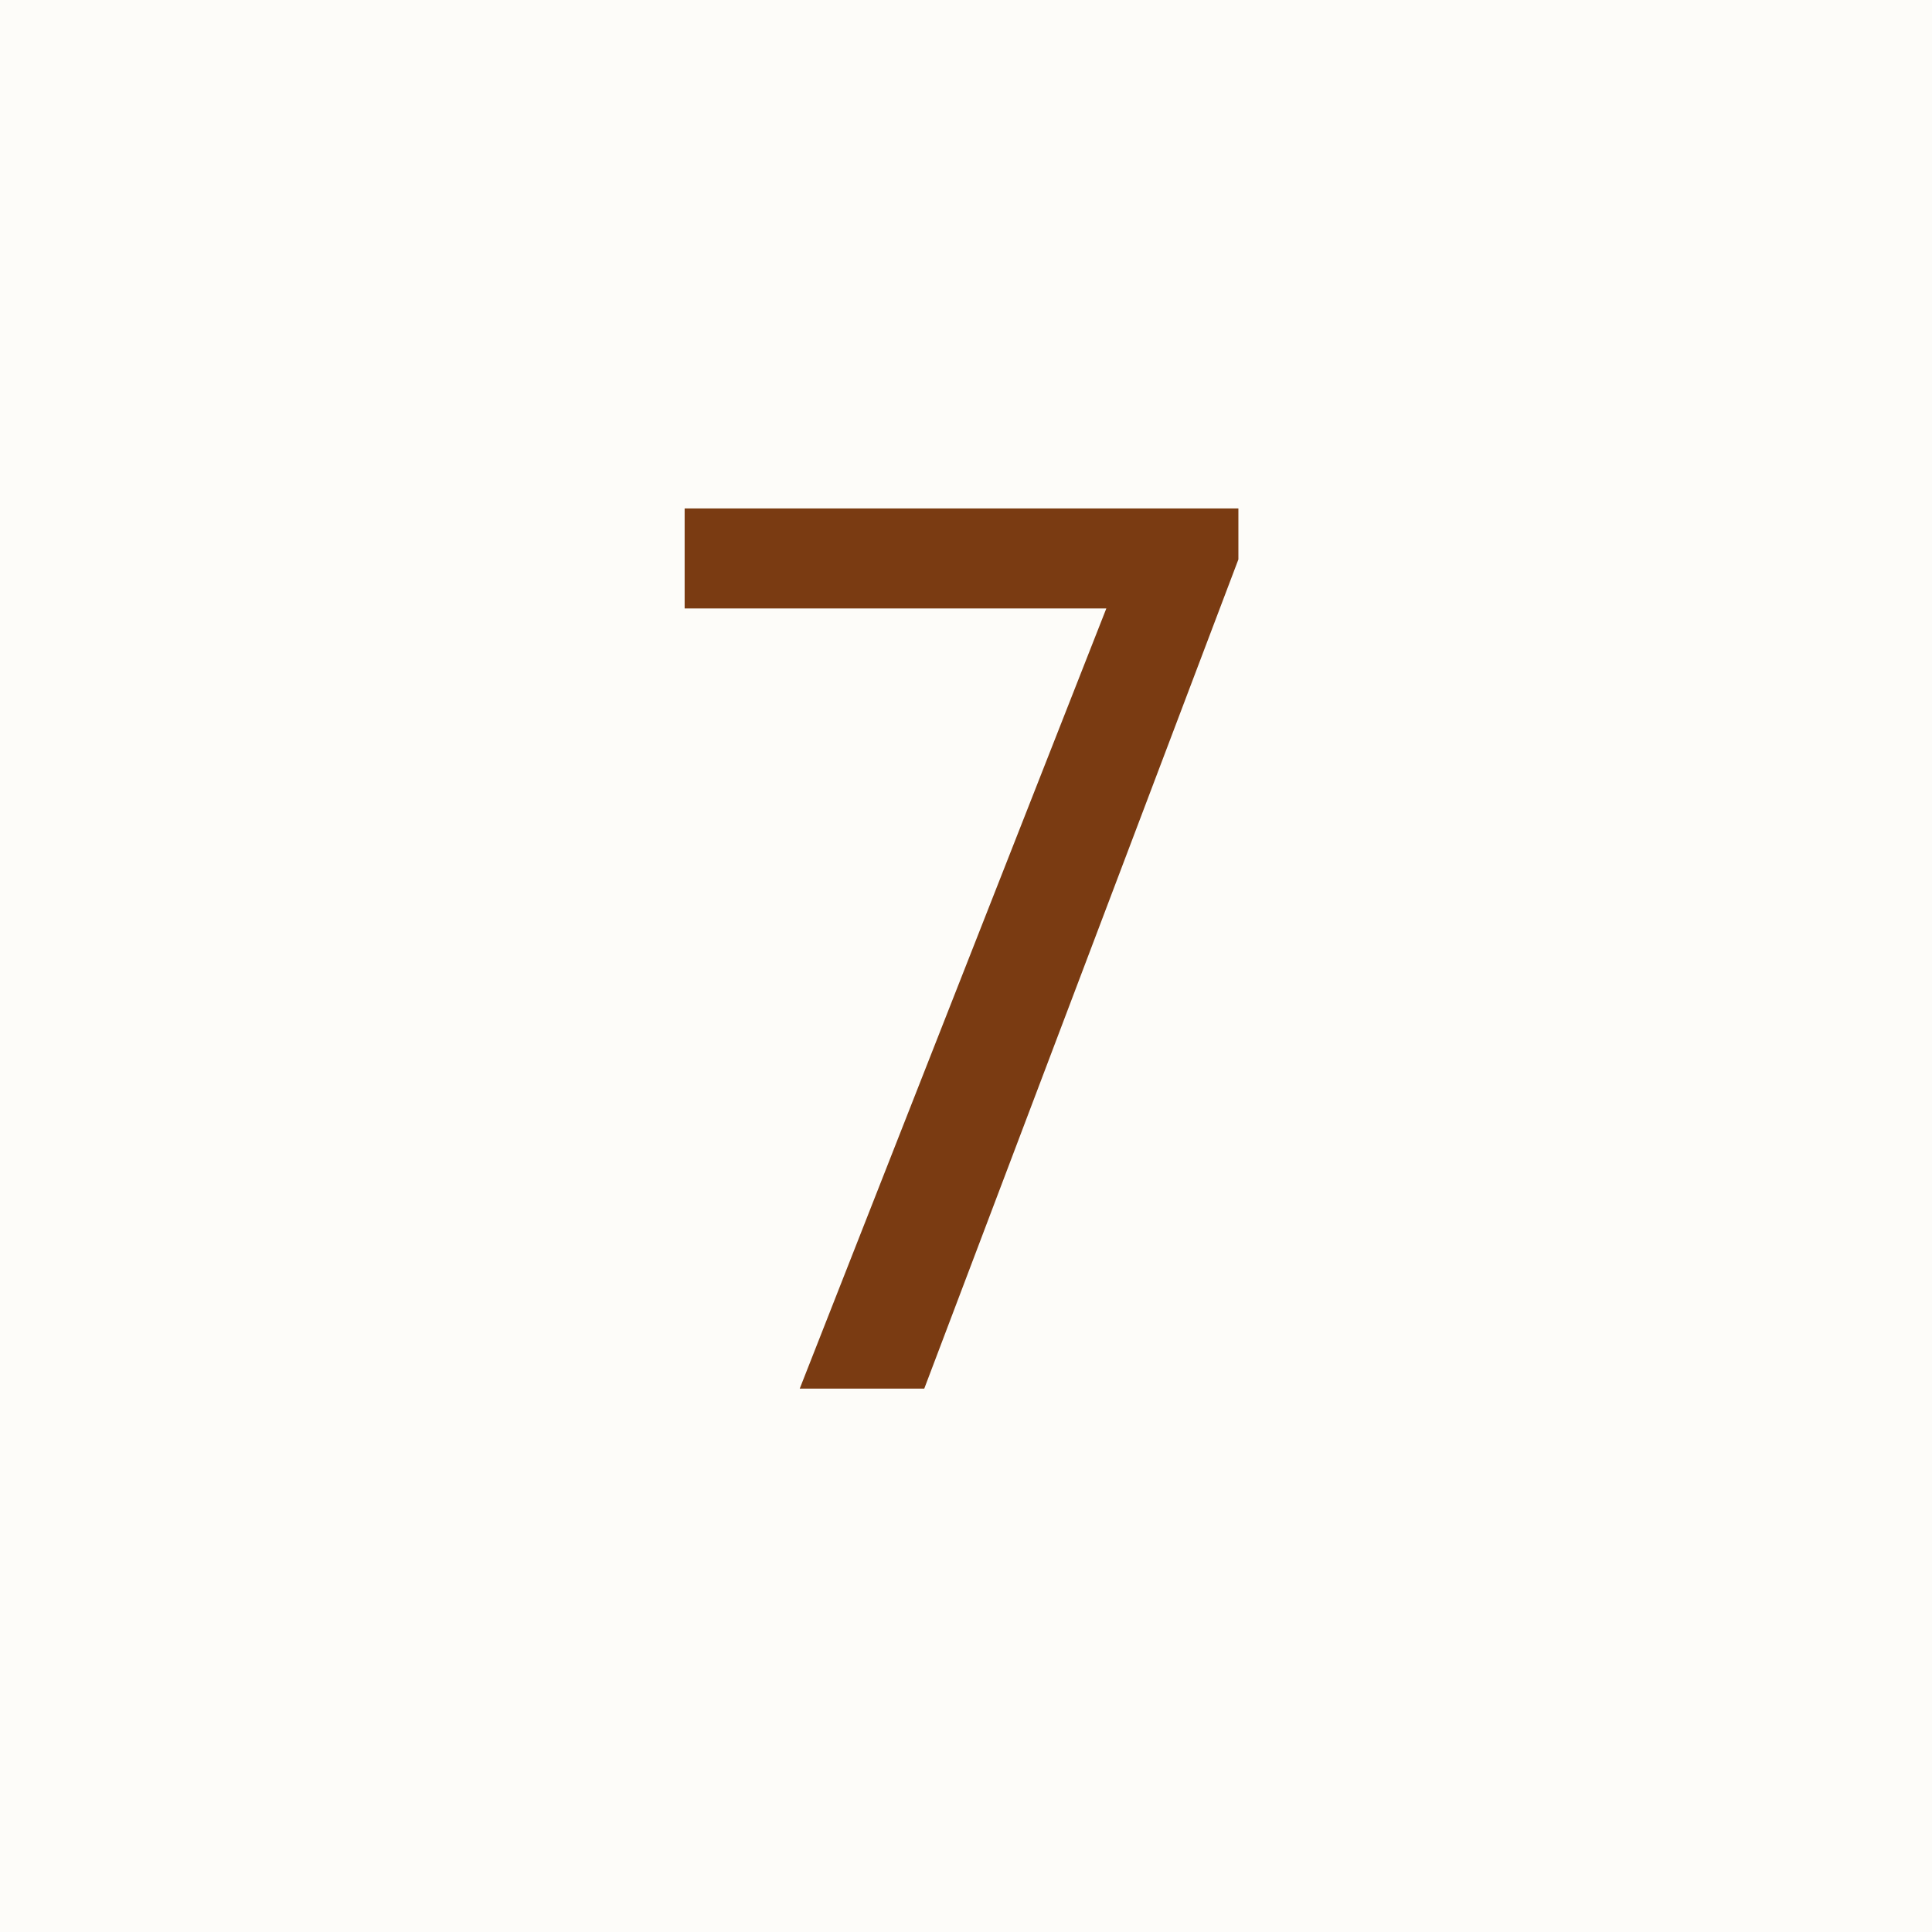
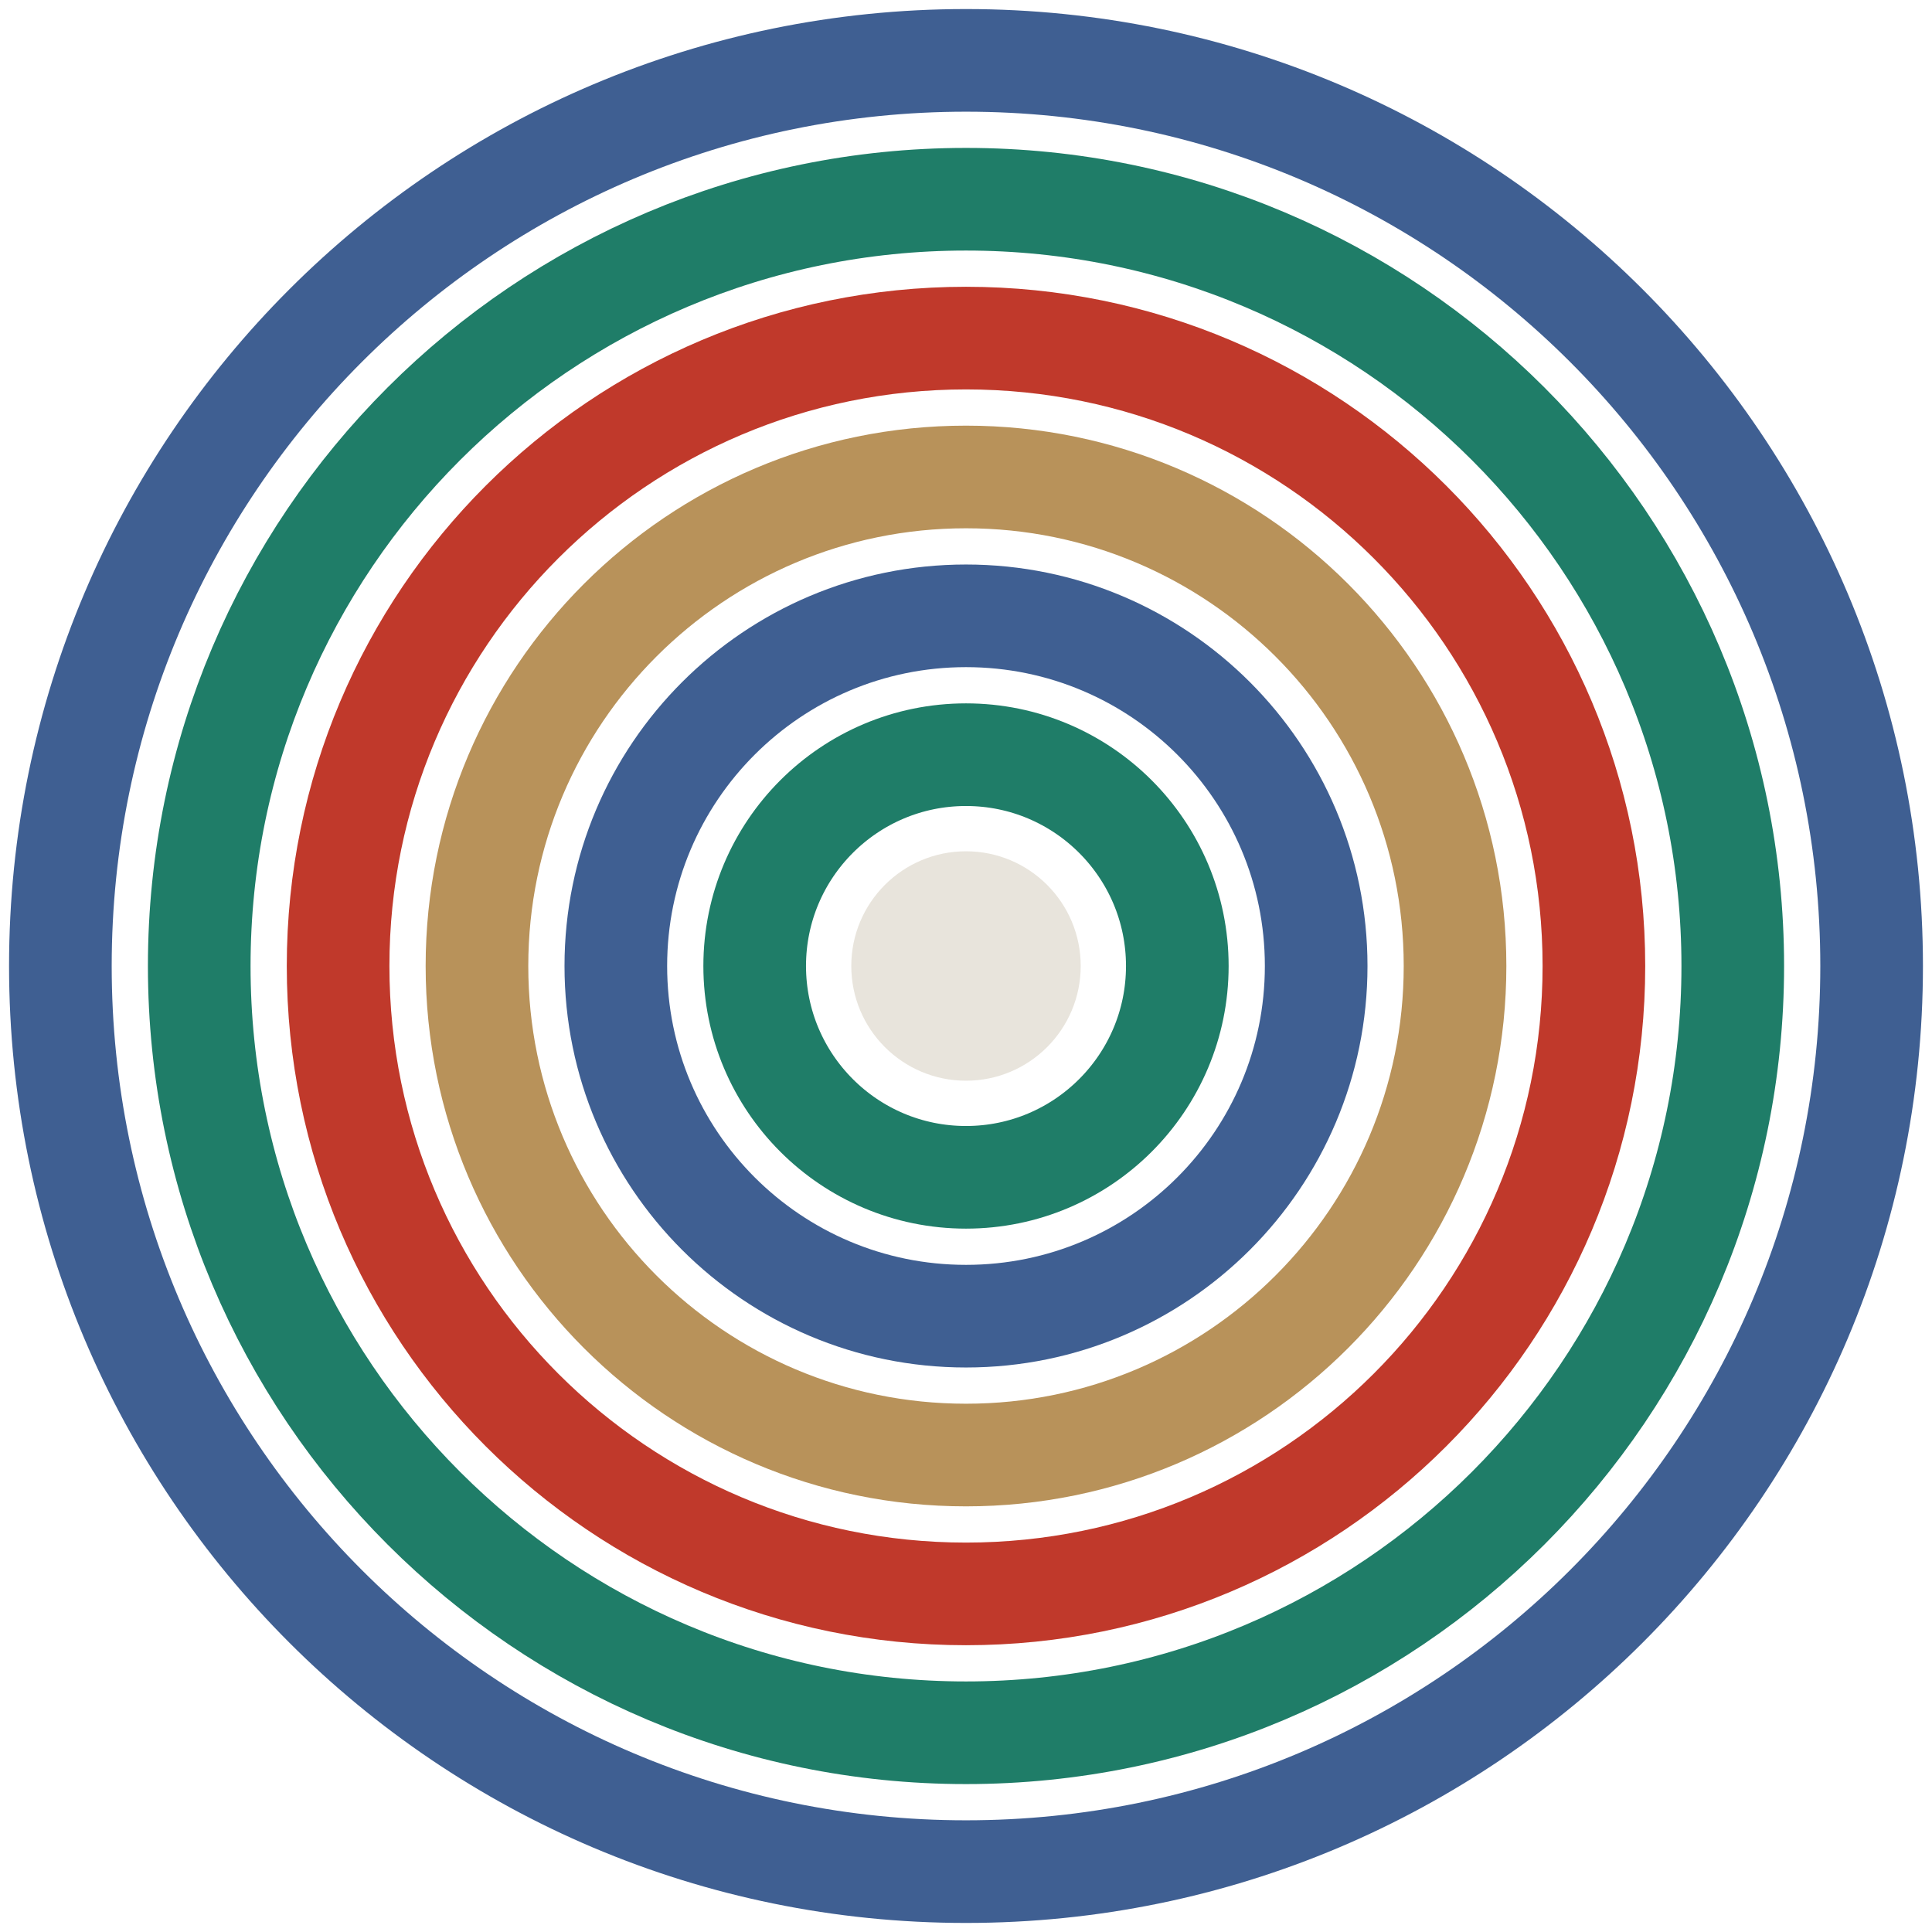
<svg xmlns="http://www.w3.org/2000/svg" viewBox="0 0 32 32">
-   <rect width="32" height="32" fill="#fdfcf9" />
-   <text x="16" y="23" font-size="20" text-anchor="middle" font-family="monospace" fill="#7a3b12">7</text>
+   <circle cx="16" cy="16" r="15" fill="none" stroke="#3f5f92" stroke-width="1.7" />
+   <circle cx="16" cy="16" r="12.7" fill="none" stroke="#1f7d68" stroke-width="1.7" />
+   <circle cx="16" cy="16" r="10.4" fill="none" stroke="#c0392b" stroke-width="1.7" />
+   <circle cx="16" cy="16" r="8.1" fill="none" stroke="#b8925a" stroke-width="1.7" />
+   <circle cx="16" cy="16" r="5.8" fill="none" stroke="#3f5f92" stroke-width="1.7" />
+   <circle cx="16" cy="16" r="3.5" fill="none" stroke="#1f7d68" stroke-width="1.7" />
+   <circle cx="16" cy="16" r="1.9" fill="#e8e4dc" />
</svg>
